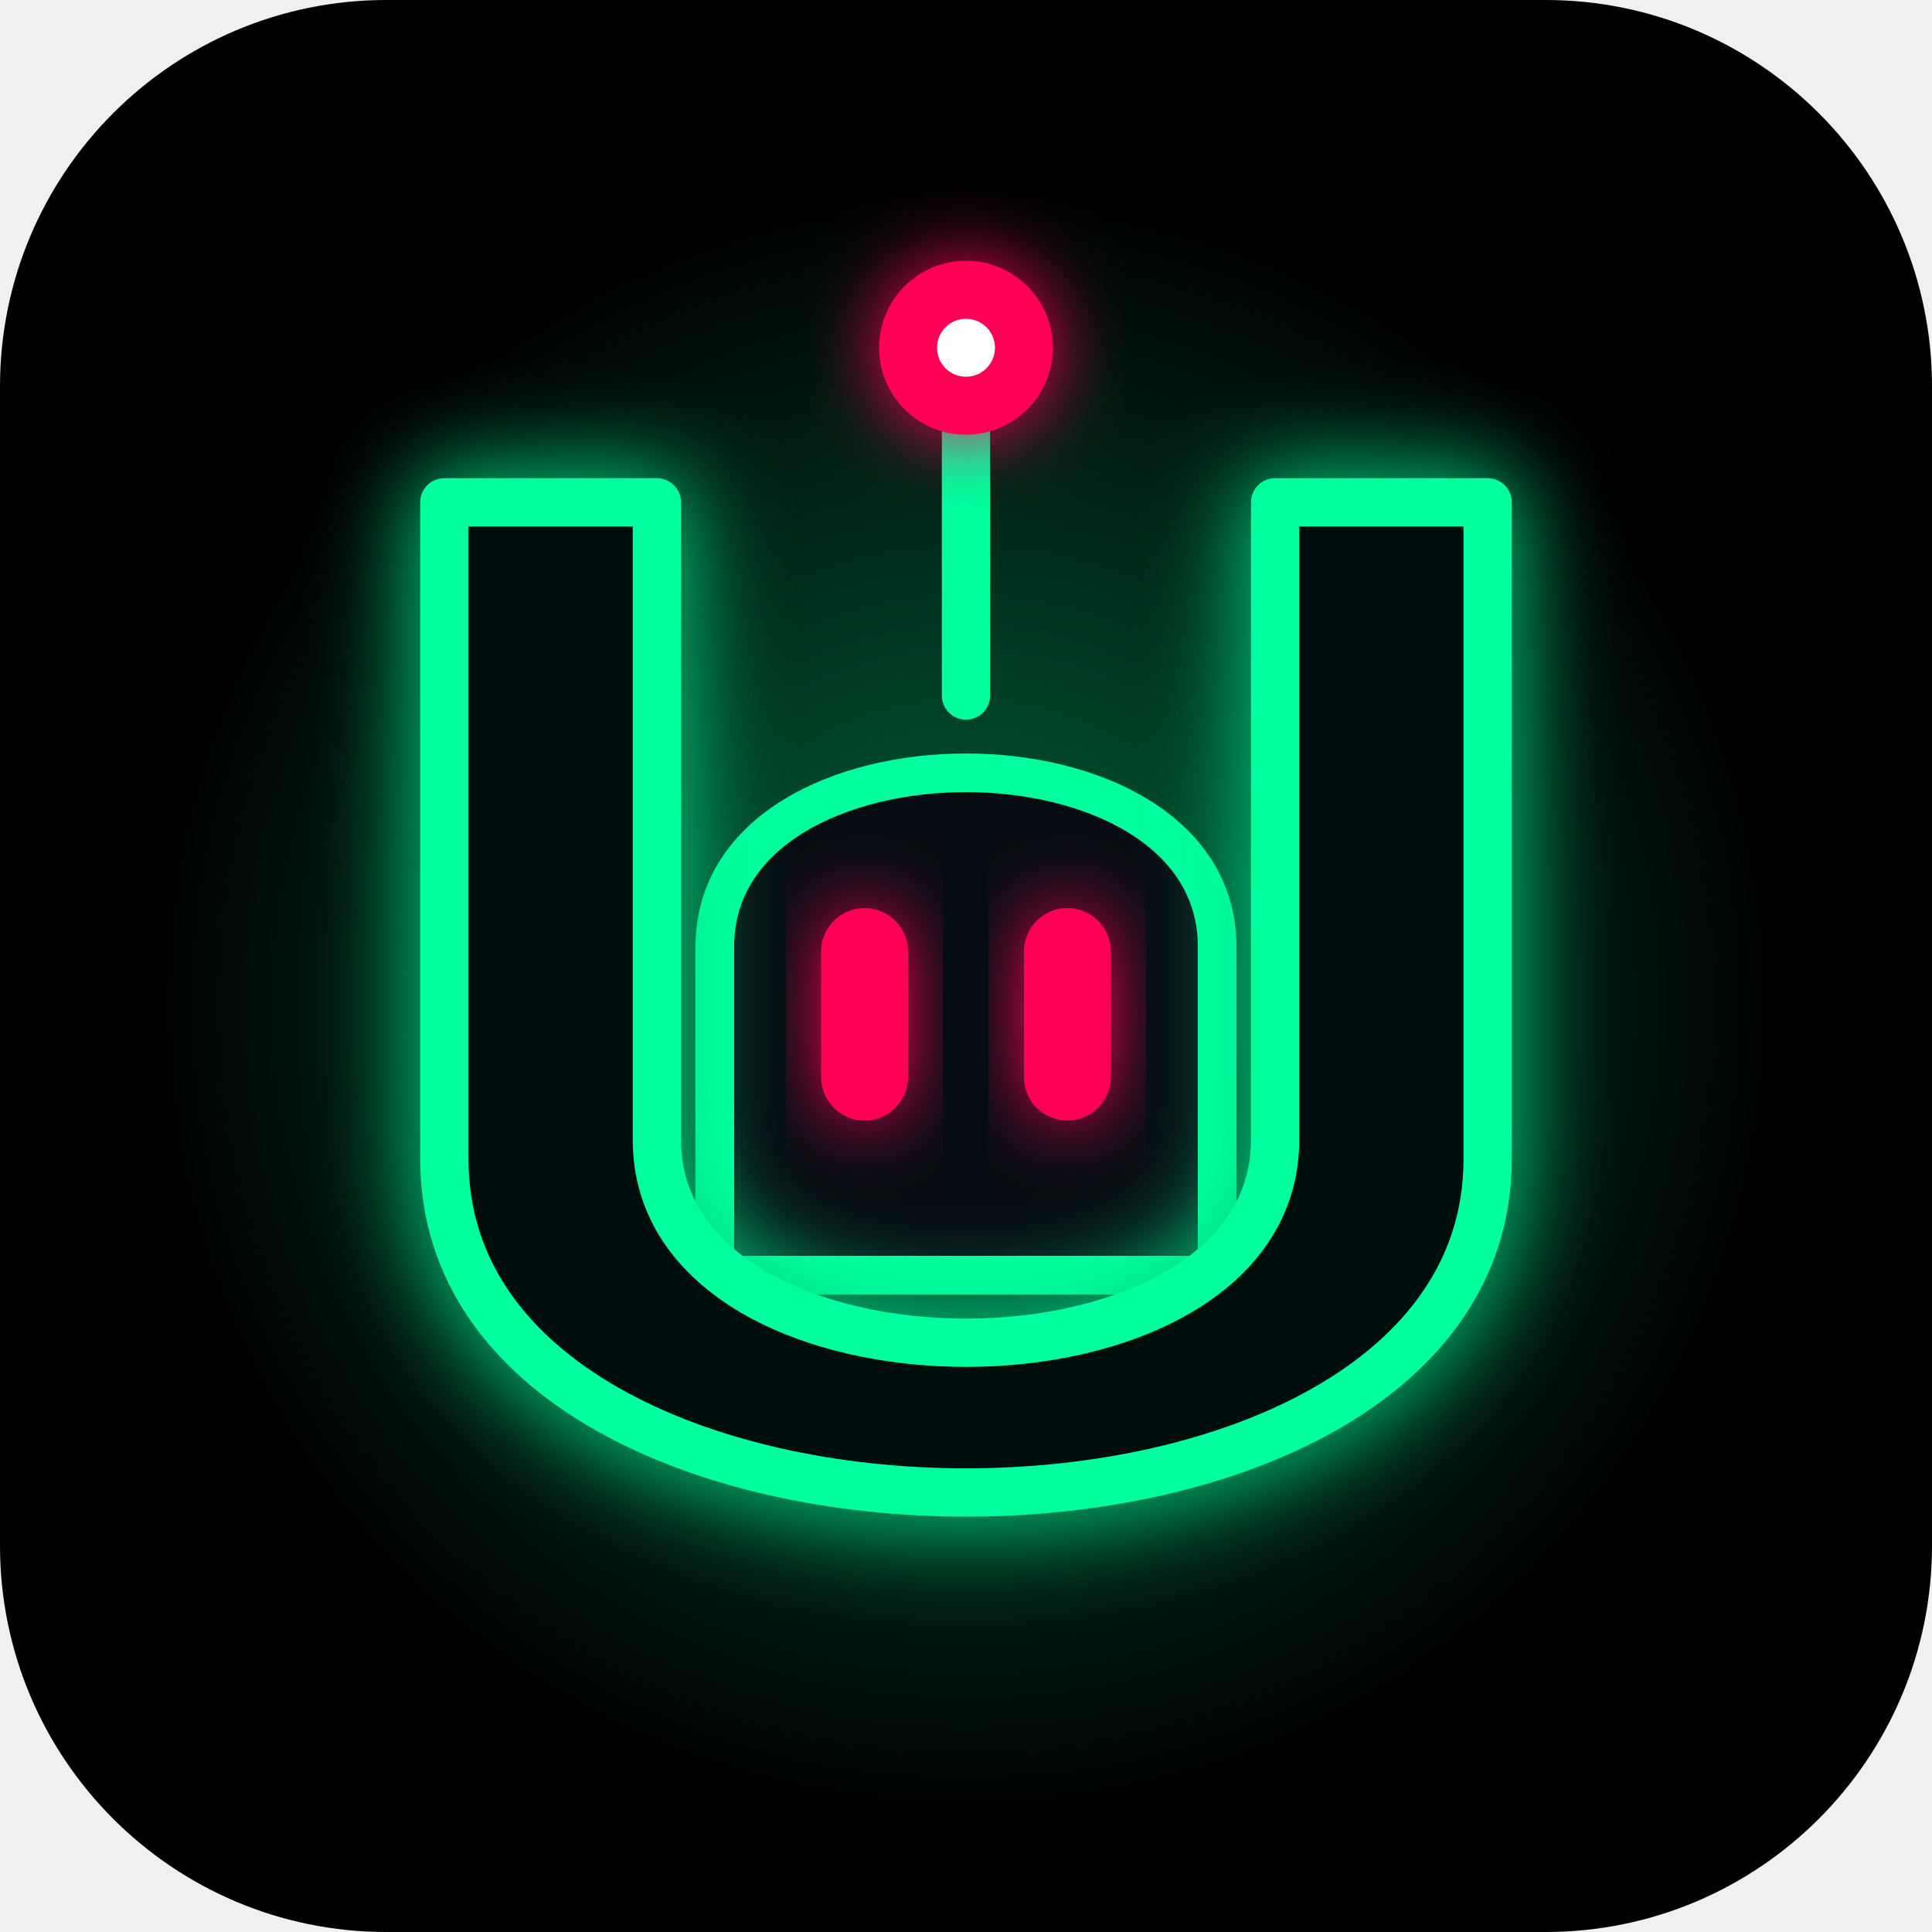
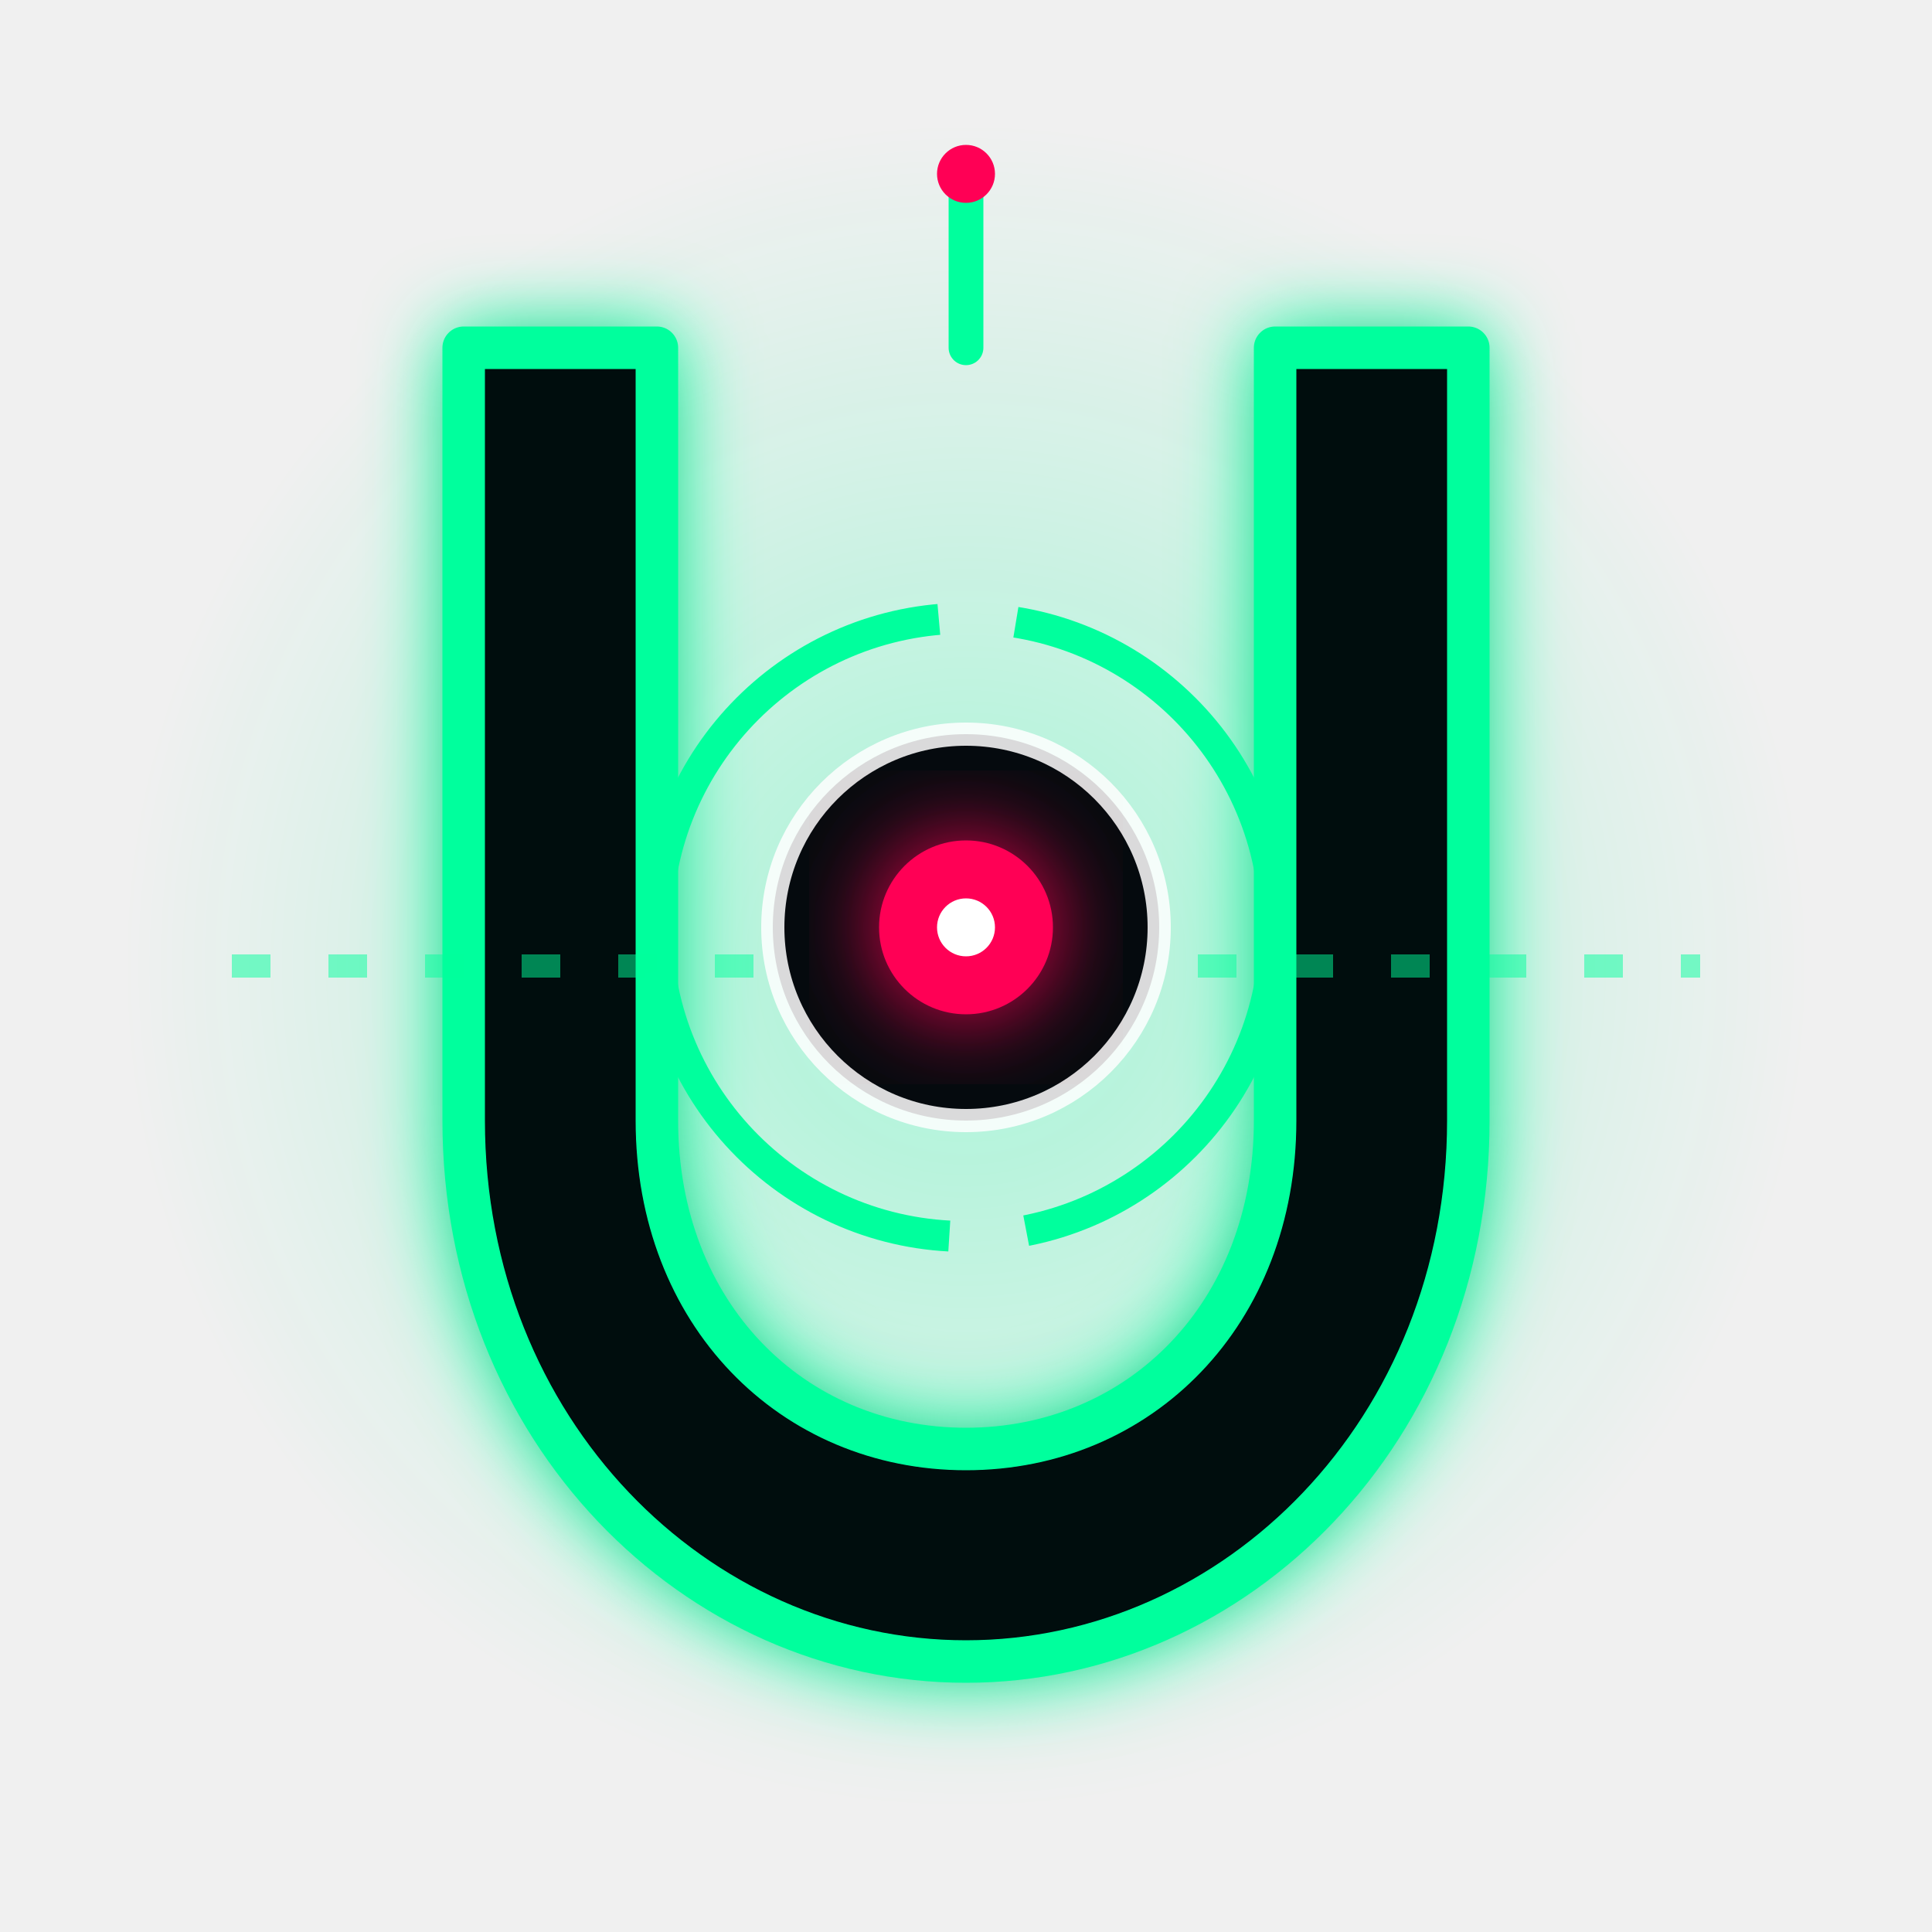
<svg xmlns="http://www.w3.org/2000/svg" viewBox="0 0 100 100" fill="none" width="100%" height="100%">
  <defs>
-     <radialGradient id="u-glow" cx="50%" cy="50%" r="50%">
-       <stop offset="0%" stop-color="#00ff9d" stop-opacity="0.4" />
+     <radialGradient id="celestial-core-glow" cx="50%" cy="50%" r="50%">
+       <stop offset="0%" stop-color="#00ff9d" stop-opacity="0.3" />
      <stop offset="100%" stop-color="#00ff9d" stop-opacity="0" />
    </radialGradient>
-     <filter id="neon-red" x="-40%" y="-40%" width="180%" height="180%">
+     <radialGradient id="celestial-crimson-glow" cx="50%" cy="50%" r="50%">
+       <stop offset="0%" stop-color="#ff0055" stop-opacity="0.8" />
+       <stop offset="60%" stop-color="#ff0055" stop-opacity="0.25" />
+       <stop offset="100%" stop-color="#ff0055" stop-opacity="0" />
+     </radialGradient>
+     <filter id="monolith-neon-emerald" x="-30%" y="-30%" width="160%" height="160%">
      <feGaussianBlur stdDeviation="2" result="blur" />
      <feMerge>
        <feMergeNode in="blur" />
        <feMergeNode in="SourceGraphic" />
      </feMerge>
    </filter>
-     <filter id="neon-green" x="-40%" y="-40%" width="180%" height="180%">
+     <filter id="monolith-neon-crimson" x="-40%" y="-40%" width="180%" height="180%">
      <feGaussianBlur stdDeviation="2.5" result="blur" />
      <feMerge>
        <feMergeNode in="blur" />
        <feMergeNode in="SourceGraphic" />
      </feMerge>
    </filter>
  </defs>
-   <rect width="100" height="100" fill="#000000" rx="20" />
-   <circle cx="50" cy="52" r="42" fill="url(#u-glow)" />
-   <line x1="50" y1="36" x2="50" y2="20" stroke="#00ff9d" stroke-width="2.5" stroke-linecap="round" />
-   <circle cx="50" cy="18" r="4.5" fill="#ff0055" filter="url(#neon-red)" />
-   <circle cx="50" cy="18" r="1.5" fill="#ffffff" />
-   <path d="M 37 66 L 37 49 C 37 37 63 37 63 49 L 63 66 Z" fill="#060d12" stroke="#00ff9d" stroke-width="2" />
-   <rect x="42.5" y="47" width="4.5" height="11" rx="2.25" fill="#ff0055" filter="url(#neon-red)" />
-   <rect x="53" y="47" width="4.5" height="11" rx="2.25" fill="#ff0055" filter="url(#neon-red)" />
-   <path d="M 23 26         L 23 60         C 23 83 77 83 77 60         L 77 26         L 66 26         L 66 59         C 66 73 34 73 34 59         L 34 26         Z" fill="#04090c" stroke="#00ff9d" stroke-width="2.5" stroke-linejoin="round" filter="url(#neon-green)" />
+   <circle cx="50" cy="50" r="44" fill="url(#celestial-core-glow)" />
+   <path d="M 24 18         L 24 58         C 24 74 36 86 50 86         C 64 86 76 74 76 58         L 76 18         L 66 18         L 66 58         C 66 68 59 75 50 75         C 41 75 34 68 34 58         L 34 18         Z" fill="#03070b" stroke="#00ff9d" stroke-width="2.2" stroke-linejoin="round" filter="url(#monolith-neon-emerald)" />
+   <line x1="12" y1="50" x2="88" y2="50" stroke="#00ff9d" stroke-width="1.2" stroke-dasharray="2 3" stroke-opacity="0.5" />
+   <circle cx="50" cy="48" r="16" fill="none" stroke="#00ff9d" stroke-width="1.6" stroke-dasharray="22 4" />
+   <circle cx="50" cy="48" r="10" fill="#050a0e" stroke="#ffffff" stroke-width="1.2" stroke-opacity="0.85" />
+   <circle cx="50" cy="48" r="4.5" fill="#ff0055" filter="url(#monolith-neon-crimson)" />
+   <circle cx="50" cy="48" r="1.5" fill="#ffffff" />
+   <line x1="50" y1="10" x2="50" y2="18" stroke="#00ff9d" stroke-width="1.8" stroke-linecap="round" />
+   <circle cx="50" cy="9" r="1.5" fill="#ff0055" />
</svg>
